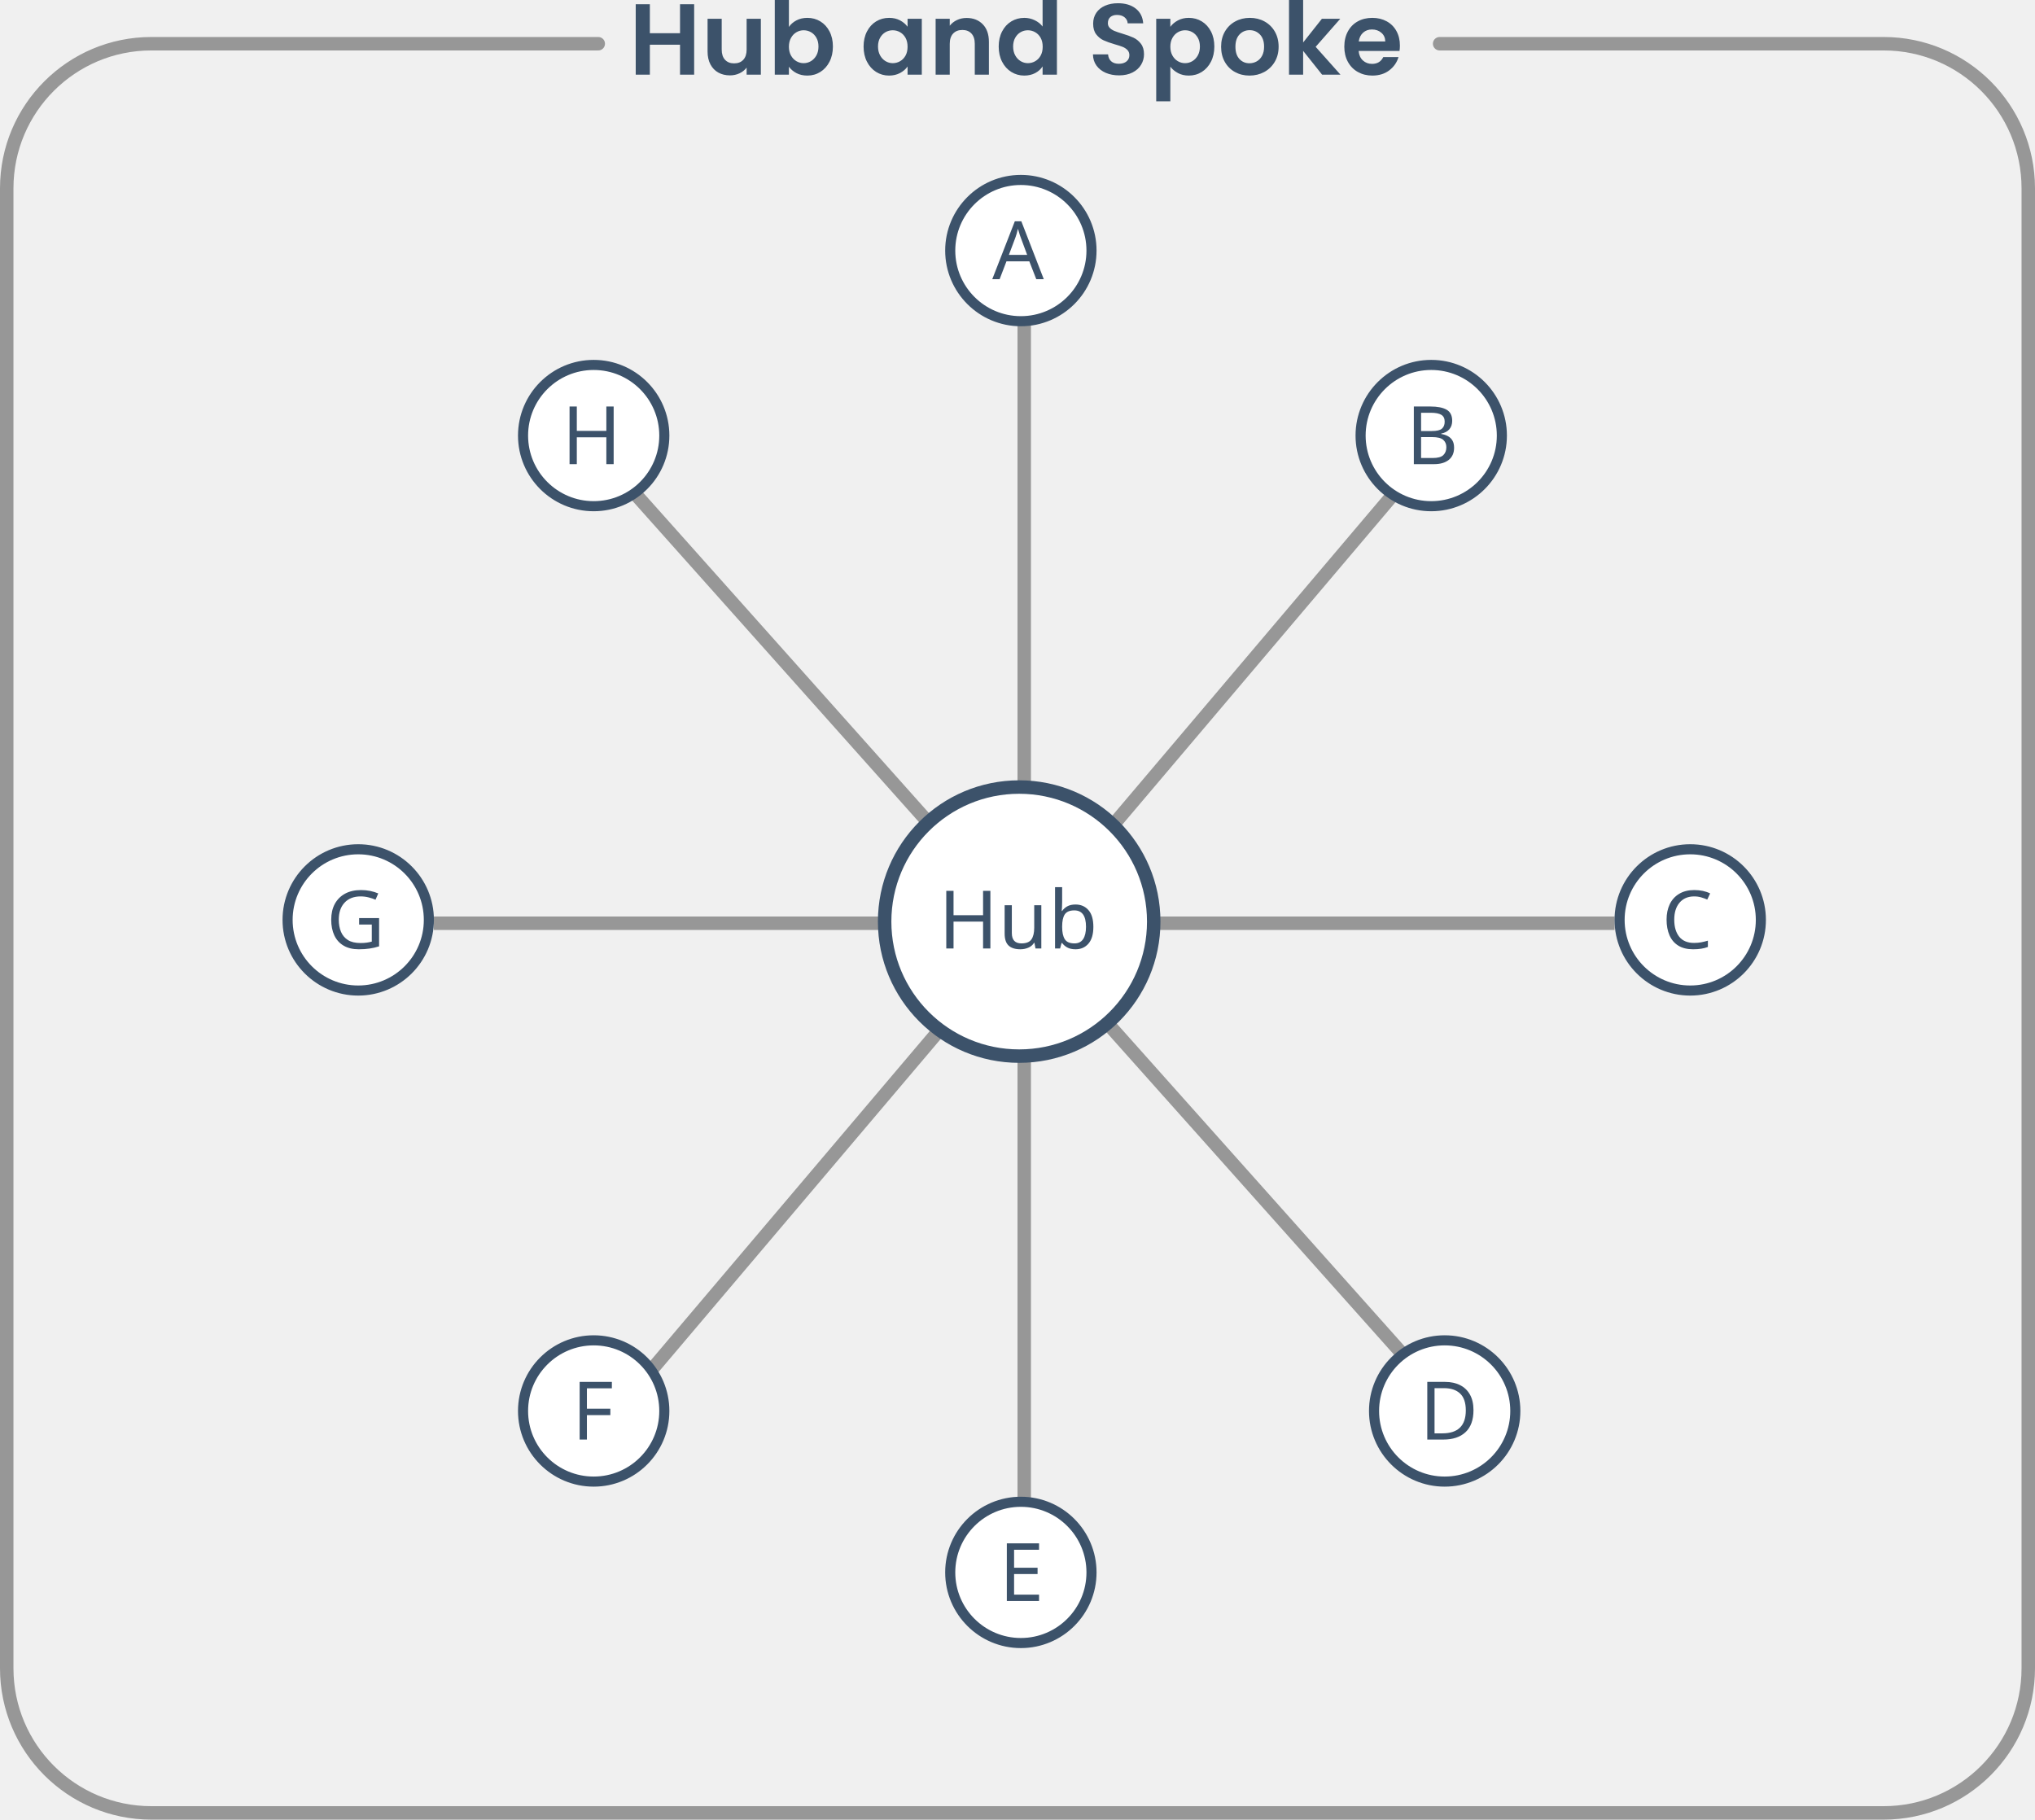
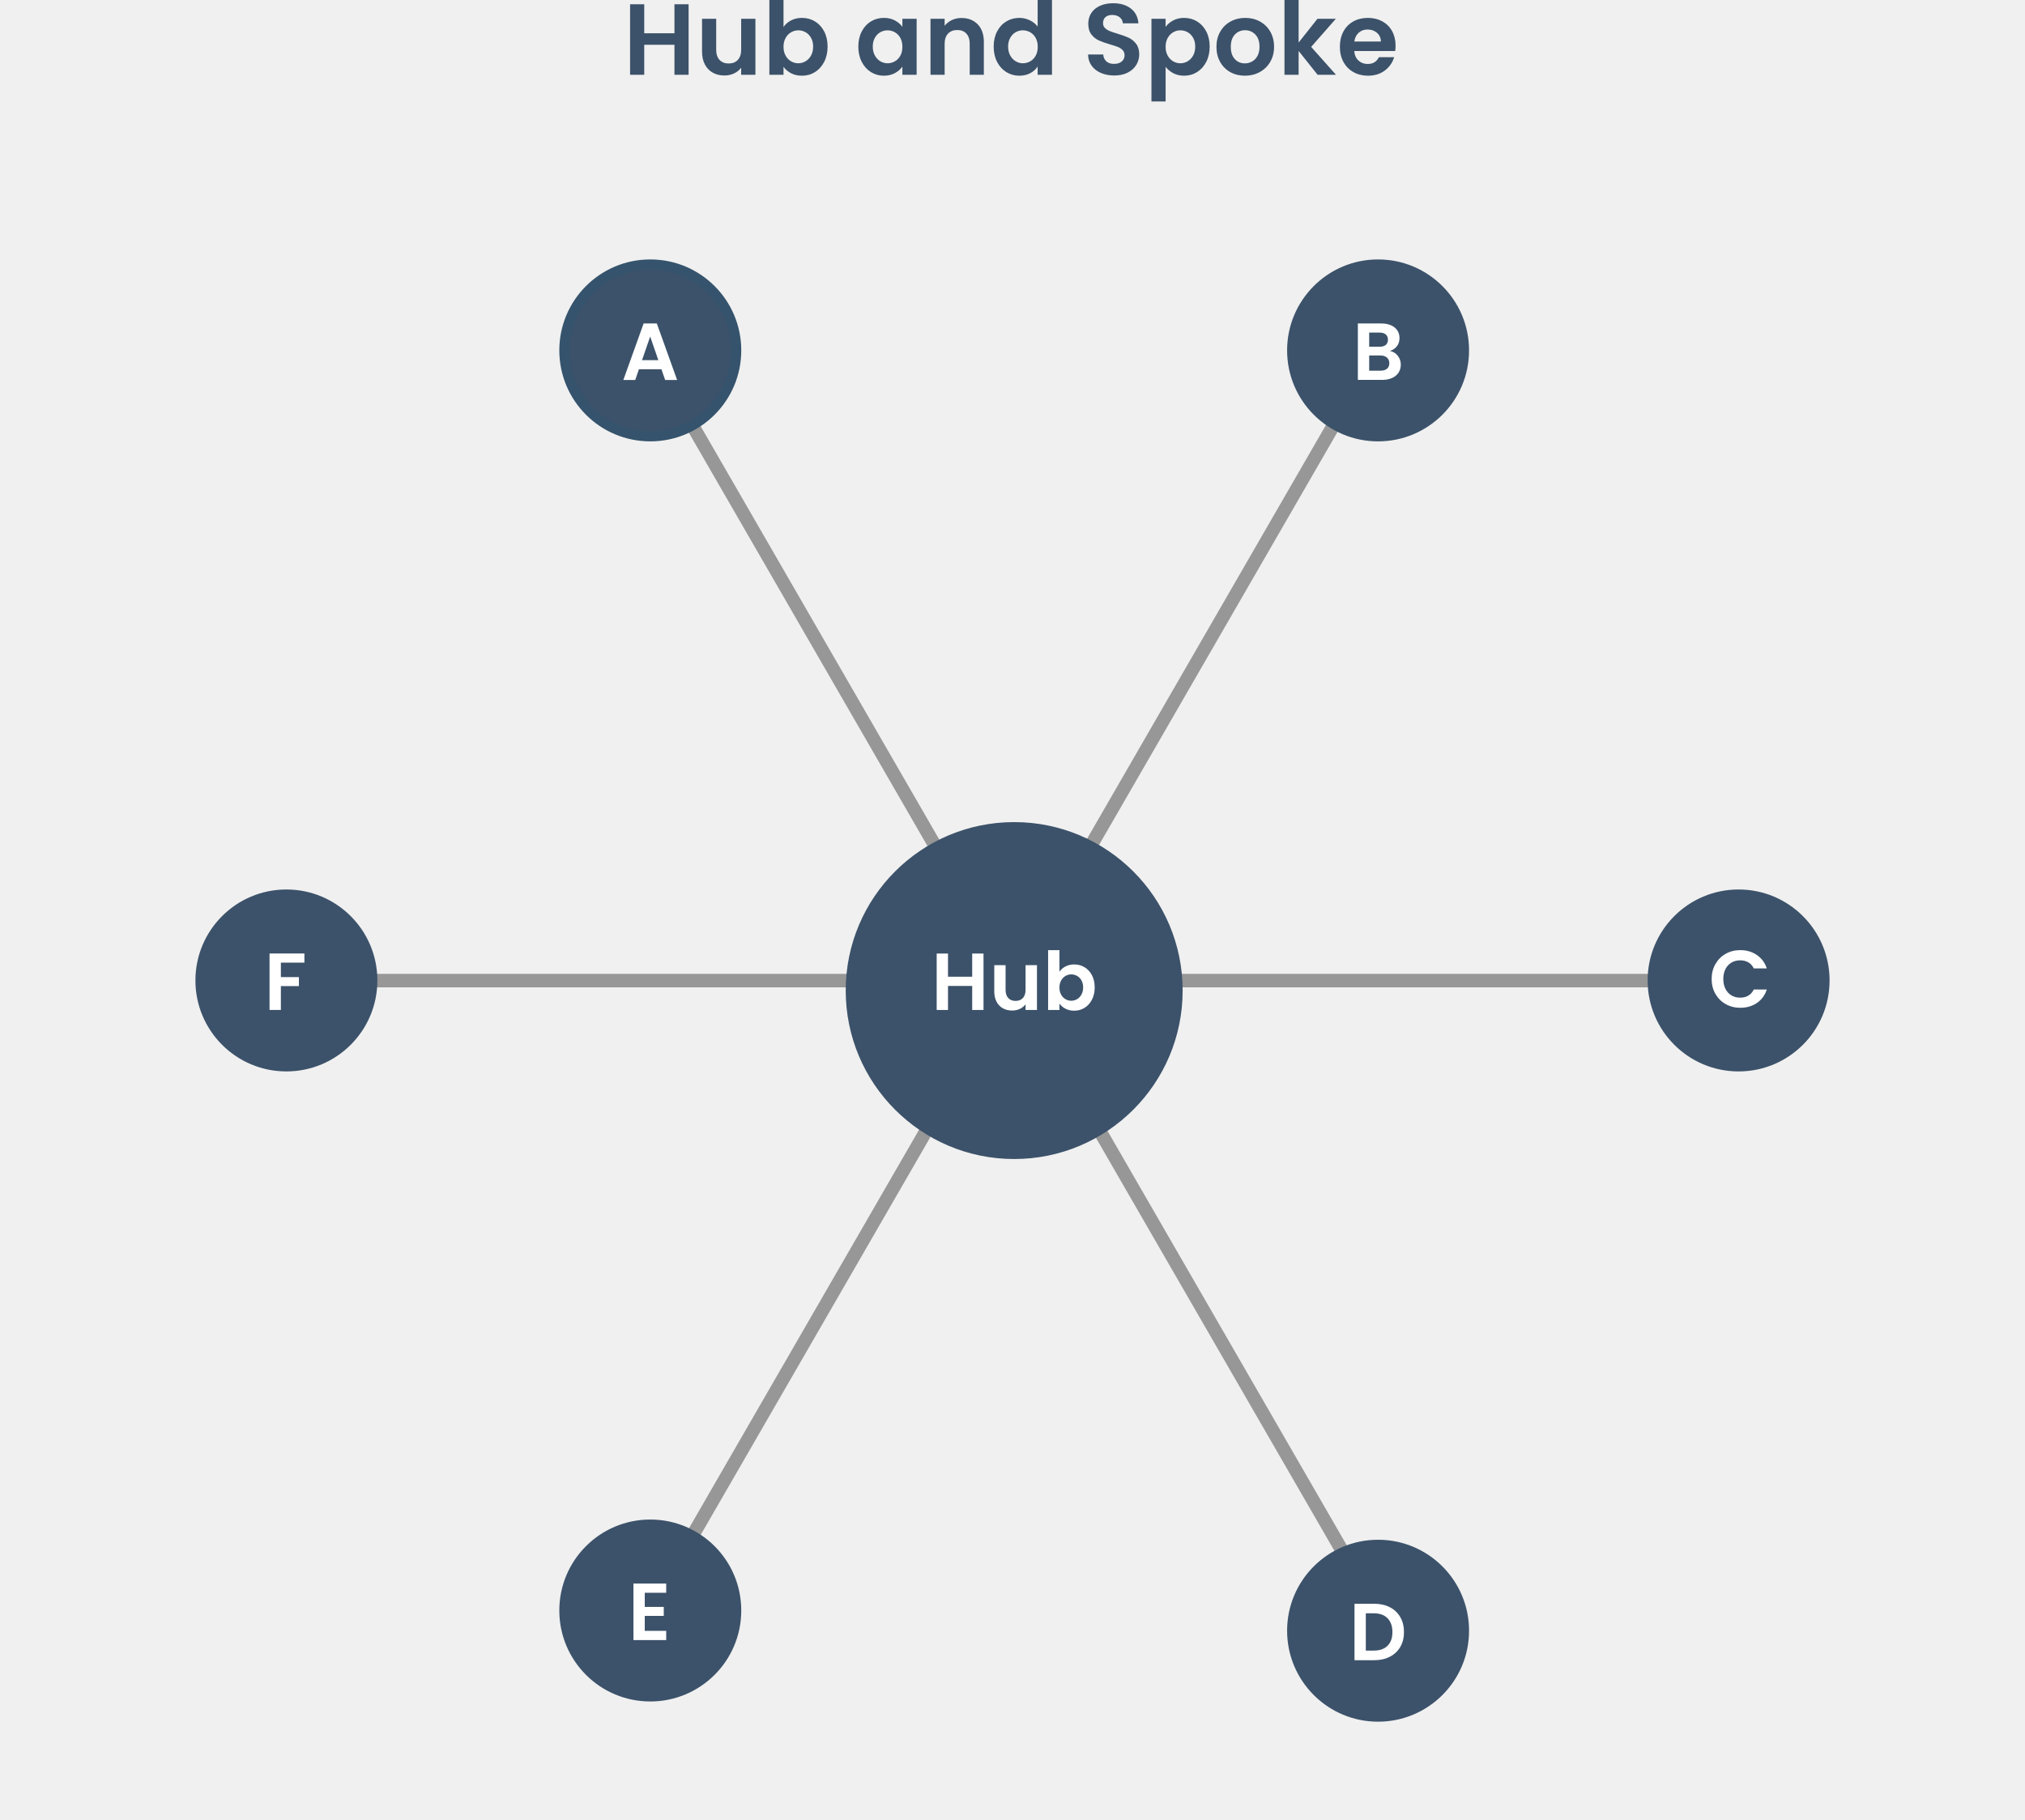
- <svg xmlns="http://www.w3.org/2000/svg" width="605px" height="541px" viewBox="0 0 605 541" version="1.1">
+ <svg xmlns="http://www.w3.org/2000/svg" width="601px" height="540px" viewBox="0 0 601 540" version="1.1">
  <g id="Page-1" stroke="none" stroke-width="1" fill="none" fill-rule="evenodd">
-     <g id="Group-3" transform="translate(2, 0)">
-       <path d="M426,13 L558,13 C581.748,13 601,32.252 601,56 L601,496 C601,519.748 581.748,539 558,539 L43,539 C19.252,539 0,519.748 0,496 L0,56 C0,32.252 19.252,13 43,13 L158.852,13 L175.86,13" id="Path" stroke="#979797" stroke-width="4" stroke-linecap="round" />
+     <g id="Group-3">
+       <path d="M426,14 L558,14 C581.748,14 601,33.252 601,57 L601,497 C601,520.748 581.748,540 558,540 L43,540 C19.252,540 0,520.748 0,497 L0,57 C0,33.252 19.252,14 43,14 L158.852,14 L175.86,14" id="Path" stroke="#979797" stroke-width="4" opacity="0" stroke-linecap="round" />
      <path d="M191.2,22.2 L191.2,13.29 L200.17,13.29 L200.17,22.2 L204.37,22.2 L204.37,1.26 L200.17,1.26 L200.17,9.87 L191.2,9.87 L191.2,1.26 L187,1.26 L187,22.2 L191.2,22.2 Z M215.02,22.41 C216.04,22.41 216.985,22.205 217.855,21.795 C218.725,21.385 219.43,20.82 219.97,20.1 L219.97,20.1 L219.97,22.2 L224.2,22.2 L224.2,5.58 L219.97,5.58 L219.97,14.73 C219.97,16.05 219.64,17.065 218.98,17.775 C218.32,18.485 217.41,18.84 216.25,18.84 C215.11,18.84 214.21,18.485 213.55,17.775 C212.89,17.065 212.56,16.05 212.56,14.73 L212.56,14.73 L212.56,5.58 L208.36,5.58 L208.36,15.33 C208.36,16.81 208.645,18.085 209.215,19.155 C209.785,20.225 210.57,21.035 211.57,21.585 C212.57,22.135 213.72,22.41 215.02,22.41 Z M238.03,22.47 C239.45,22.47 240.735,22.11 241.885,21.39 C243.035,20.67 243.945,19.655 244.615,18.345 C245.285,17.035 245.62,15.53 245.62,13.83 C245.62,12.13 245.285,10.635 244.615,9.345 C243.945,8.055 243.035,7.06 241.885,6.36 C240.735,5.66 239.45,5.31 238.03,5.31 C236.81,5.31 235.725,5.56 234.775,6.06 C233.825,6.56 233.08,7.21 232.54,8.01 L232.54,8.01 L232.54,-5.5067062e-14 L228.34,-5.5067062e-14 L228.34,22.2 L232.54,22.2 L232.54,19.83 C233.1,20.61 233.845,21.245 234.775,21.735 C235.705,22.225 236.79,22.47 238.03,22.47 Z M236.92,18.78 C236.16,18.78 235.445,18.585 234.775,18.195 C234.105,17.805 233.565,17.24 233.155,16.5 C232.745,15.76 232.54,14.89 232.54,13.89 C232.54,12.89 232.745,12.02 233.155,11.28 C233.565,10.54 234.105,9.975 234.775,9.585 C235.445,9.195 236.16,9 236.92,9 C237.7,9 238.425,9.19 239.095,9.57 C239.765,9.95 240.305,10.505 240.715,11.235 C241.125,11.965 241.33,12.83 241.33,13.83 C241.33,14.85 241.125,15.73 240.715,16.47 C240.305,17.21 239.765,17.78 239.095,18.18 C238.425,18.58 237.7,18.78 236.92,18.78 Z M262.3,22.47 C263.54,22.47 264.635,22.215 265.585,21.705 C266.535,21.195 267.28,20.55 267.82,19.77 L267.82,19.77 L267.82,22.2 L272.05,22.2 L272.05,5.58 L267.82,5.58 L267.82,7.95 C267.26,7.19 266.515,6.56 265.585,6.06 C264.655,5.56 263.57,5.31 262.33,5.31 C260.91,5.31 259.625,5.66 258.475,6.36 C257.325,7.06 256.415,8.06 255.745,9.36 C255.075,10.66 254.74,12.15 254.74,13.83 C254.74,15.53 255.075,17.035 255.745,18.345 C256.415,19.655 257.325,20.67 258.475,21.39 C259.625,22.11 260.9,22.47 262.3,22.47 Z M263.41,18.78 C262.65,18.78 261.935,18.58 261.265,18.18 C260.595,17.78 260.055,17.205 259.645,16.455 C259.235,15.705 259.03,14.83 259.03,13.83 C259.03,12.83 259.235,11.965 259.645,11.235 C260.055,10.505 260.59,9.95 261.25,9.57 C261.91,9.19 262.63,9 263.41,9 C264.19,9 264.92,9.195 265.6,9.585 C266.28,9.975 266.82,10.535 267.22,11.265 C267.62,11.995 267.82,12.87 267.82,13.89 C267.82,14.91 267.62,15.785 267.22,16.515 C266.82,17.245 266.28,17.805 265.6,18.195 C264.92,18.585 264.19,18.78 263.41,18.78 Z M280.36,22.2 L280.36,13.02 C280.36,11.7 280.695,10.685 281.365,9.975 C282.035,9.265 282.95,8.91 284.11,8.91 C285.25,8.91 286.15,9.265 286.81,9.975 C287.47,10.685 287.8,11.7 287.8,13.02 L287.8,13.02 L287.8,22.2 L292,22.2 L292,12.45 C292,10.21 291.39,8.465 290.17,7.215 C288.95,5.965 287.35,5.34 285.37,5.34 C284.33,5.34 283.375,5.545 282.505,5.955 C281.635,6.365 280.92,6.93 280.36,7.65 L280.36,7.65 L280.36,5.58 L276.16,5.58 L276.16,22.2 L280.36,22.2 Z M302.5,22.47 C303.74,22.47 304.83,22.22 305.77,21.72 C306.71,21.22 307.44,20.56 307.96,19.74 L307.96,19.74 L307.96,22.2 L312.22,22.2 L312.22,-5.5067062e-14 L307.96,-5.5067062e-14 L307.96,7.89 C307.38,7.11 306.6,6.485 305.62,6.015 C304.64,5.545 303.61,5.31 302.53,5.31 C301.11,5.31 299.82,5.66 298.66,6.36 C297.5,7.06 296.585,8.06 295.915,9.36 C295.245,10.66 294.91,12.15 294.91,13.83 C294.91,15.53 295.245,17.035 295.915,18.345 C296.585,19.655 297.5,20.67 298.66,21.39 C299.82,22.11 301.1,22.47 302.5,22.47 Z M303.58,18.78 C302.82,18.78 302.105,18.58 301.435,18.18 C300.765,17.78 300.225,17.205 299.815,16.455 C299.405,15.705 299.2,14.83 299.2,13.83 C299.2,12.83 299.405,11.965 299.815,11.235 C300.225,10.505 300.76,9.95 301.42,9.57 C302.08,9.19 302.8,9 303.58,9 C304.36,9 305.09,9.195 305.77,9.585 C306.45,9.975 306.99,10.535 307.39,11.265 C307.79,11.995 307.99,12.87 307.99,13.89 C307.99,14.91 307.79,15.785 307.39,16.515 C306.99,17.245 306.45,17.805 305.77,18.195 C305.09,18.585 304.36,18.78 303.58,18.78 Z M330.7,22.41 C332.24,22.41 333.57,22.125 334.69,21.555 C335.81,20.985 336.66,20.22 337.24,19.26 C337.82,18.3 338.11,17.26 338.11,16.14 C338.11,14.84 337.8,13.79 337.18,12.99 C336.56,12.19 335.82,11.59 334.96,11.19 C334.1,10.79 332.99,10.39 331.63,9.99 C330.63,9.69 329.855,9.425 329.305,9.195 C328.755,8.965 328.295,8.665 327.925,8.295 C327.555,7.925 327.37,7.46 327.37,6.9 C327.37,6.1 327.615,5.49 328.105,5.07 C328.595,4.65 329.25,4.44 330.07,4.44 C331.01,4.44 331.765,4.675 332.335,5.145 C332.905,5.615 333.21,6.21 333.25,6.93 L333.25,6.93 L337.87,6.93 C337.73,5.05 336.985,3.585 335.635,2.535 C334.285,1.485 332.53,0.96 330.37,0.96 C328.93,0.96 327.65,1.205 326.53,1.695 C325.41,2.185 324.54,2.89 323.92,3.81 C323.3,4.73 322.99,5.81 322.99,7.05 C322.99,8.37 323.295,9.425 323.905,10.215 C324.515,11.005 325.245,11.595 326.095,11.985 C326.945,12.375 328.05,12.77 329.41,13.17 C330.41,13.45 331.195,13.705 331.765,13.935 C332.335,14.165 332.81,14.48 333.19,14.88 C333.57,15.28 333.76,15.79 333.76,16.41 C333.76,17.17 333.48,17.785 332.92,18.255 C332.36,18.725 331.59,18.96 330.61,18.96 C329.65,18.96 328.895,18.71 328.345,18.21 C327.795,17.71 327.49,17.03 327.43,16.17 L327.43,16.17 L322.93,16.17 C322.95,17.45 323.3,18.56 323.98,19.5 C324.66,20.44 325.585,21.16 326.755,21.66 C327.925,22.16 329.24,22.41 330.7,22.41 Z M345.94,30.12 L345.94,19.83 C346.52,20.59 347.275,21.22 348.205,21.72 C349.135,22.22 350.21,22.47 351.43,22.47 C352.85,22.47 354.135,22.11 355.285,21.39 C356.435,20.67 357.345,19.655 358.015,18.345 C358.685,17.035 359.02,15.53 359.02,13.83 C359.02,12.13 358.685,10.635 358.015,9.345 C357.345,8.055 356.435,7.06 355.285,6.36 C354.135,5.66 352.85,5.31 351.43,5.31 C350.21,5.31 349.125,5.565 348.175,6.075 C347.225,6.585 346.48,7.22 345.94,7.98 L345.94,7.98 L345.94,5.58 L341.74,5.58 L341.74,30.12 L345.94,30.12 Z M350.32,18.78 C349.56,18.78 348.845,18.585 348.175,18.195 C347.505,17.805 346.965,17.24 346.555,16.5 C346.145,15.76 345.94,14.89 345.94,13.89 C345.94,12.89 346.145,12.02 346.555,11.28 C346.965,10.54 347.505,9.975 348.175,9.585 C348.845,9.195 349.56,9 350.32,9 C351.1,9 351.825,9.19 352.495,9.57 C353.165,9.95 353.705,10.505 354.115,11.235 C354.525,11.965 354.73,12.83 354.73,13.83 C354.73,14.85 354.525,15.73 354.115,16.47 C353.705,17.21 353.165,17.78 352.495,18.18 C351.825,18.58 351.1,18.78 350.32,18.78 Z M369.46,22.47 C371.08,22.47 372.545,22.115 373.855,21.405 C375.165,20.695 376.205,19.69 376.975,18.39 C377.745,17.09 378.13,15.59 378.13,13.89 C378.13,12.19 377.755,10.69 377.005,9.39 C376.255,8.09 375.23,7.085 373.93,6.375 C372.63,5.665 371.18,5.31 369.58,5.31 C367.98,5.31 366.53,5.665 365.23,6.375 C363.93,7.085 362.905,8.09 362.155,9.39 C361.405,10.69 361.03,12.19 361.03,13.89 C361.03,15.59 361.395,17.09 362.125,18.39 C362.855,19.69 363.86,20.695 365.14,21.405 C366.42,22.115 367.86,22.47 369.46,22.47 Z M369.46,18.81 C368.26,18.81 367.265,18.385 366.475,17.535 C365.685,16.685 365.29,15.47 365.29,13.89 C365.29,12.31 365.695,11.095 366.505,10.245 C367.315,9.395 368.32,8.97 369.52,8.97 C370.72,8.97 371.735,9.395 372.565,10.245 C373.395,11.095 373.81,12.31 373.81,13.89 C373.81,14.95 373.61,15.85 373.21,16.59 C372.81,17.33 372.275,17.885 371.605,18.255 C370.935,18.625 370.22,18.81 369.46,18.81 Z M385.42,22.2 L385.42,15.12 L391.06,22.2 L396.52,22.2 L389.14,13.92 L396.46,5.58 L391,5.58 L385.42,12.63 L385.42,-5.5067062e-14 L381.22,-5.5067062e-14 L381.22,22.2 L385.42,22.2 Z M406,22.47 C407.98,22.47 409.65,21.955 411.01,20.925 C412.37,19.895 413.29,18.58 413.77,16.98 L413.77,16.98 L409.24,16.98 C408.58,18.32 407.47,18.99 405.91,18.99 C404.83,18.99 403.92,18.65 403.18,17.97 C402.44,17.29 402.02,16.35 401.92,15.15 L401.92,15.15 L414.07,15.15 C414.15,14.67 414.19,14.13 414.19,13.53 C414.19,11.91 413.845,10.475 413.155,9.225 C412.465,7.975 411.495,7.01 410.245,6.33 C408.995,5.65 407.58,5.31 406,5.31 C404.36,5.31 402.91,5.66 401.65,6.36 C400.39,7.06 399.41,8.06 398.71,9.36 C398.01,10.66 397.66,12.17 397.66,13.89 C397.66,15.59 398.015,17.09 398.725,18.39 C399.435,19.69 400.425,20.695 401.695,21.405 C402.965,22.115 404.4,22.47 406,22.47 Z M409.84,12.33 L401.95,12.33 C402.11,11.21 402.545,10.335 403.255,9.705 C403.965,9.075 404.84,8.76 405.88,8.76 C406.98,8.76 407.91,9.085 408.67,9.735 C409.43,10.385 409.82,11.25 409.84,12.33 L409.84,12.33 Z" id="HubandSpoke" fill="#3C526A" fill-rule="nonzero" />
-       <line x1="187" y1="147" x2="418" y2="406" id="Line" stroke="#979797" stroke-width="4" stroke-linecap="square" />
-       <line x1="414.665" y1="144.101" x2="190.335" y2="408.899" id="Line" stroke="#979797" stroke-width="4" stroke-linecap="square" />
-       <line x1="187" y1="145" x2="418" y2="404" id="Line" stroke="#979797" stroke-width="4" stroke-linecap="square" transform="translate(302.5, 274.5) rotate(-48.27049) translate(-302.5, -274.5) " />
-       <line x1="183.347" y1="138.392" x2="421.653" y2="405.584" id="Line" stroke="#979797" stroke-width="4" stroke-linecap="square" transform="translate(302.5, 271.9881) rotate(41.72951) translate(-302.5, -271.9881) " />
-       <g id="A" transform="translate(279, 52)">
-         <circle id="Oval" stroke="#3C526A" stroke-width="3" fill="#FFFFFF" cx="22.5" cy="22.5" r="21" />
-         <text font-family="Poppins-SemiBold, Poppins" font-size="24" font-weight="500" fill="#3C526A">
-           <tspan x="14" y="31">A</tspan>
-         </text>
+       <g id="Group-4" transform="translate(58, 76)">
+         <line x1="99" y1="54" x2="386.265" y2="376.085" id="Line" stroke="#979797" stroke-width="4" stroke-linecap="square" transform="translate(242.6324, 215.0424) rotate(131.7295) translate(-242.6324, -215.0424) " />
+         <line x1="99" y1="54" x2="386.265" y2="376.085" id="Line" stroke="#979797" stroke-width="4" stroke-linecap="square" transform="translate(242.6324, 215.0424) rotate(11.72951) translate(-242.6324, -215.0424) " />
+         <line x1="99" y1="54" x2="386.265" y2="376.085" id="Line" stroke="#979797" stroke-width="4" stroke-linecap="square" transform="translate(242.6324, 215.0424) rotate(71.72951) translate(-242.6324, -215.0424) " />
+         <g id="A" transform="translate(108, 1)">
+           <circle id="Oval" stroke="#35536C" stroke-width="3" fill="#3C526A" cx="27" cy="27" r="25.5" />
+           <path d="M22.528,35.776 L23.632,32.584 L30.304,32.584 L31.408,35.776 L34.96,35.776 L28.936,19 L25.024,19 L19,35.776 L22.528,35.776 Z M29.392,29.896 L24.544,29.896 L26.968,22.888 L29.392,29.896 Z" fill="#FFFFFF" fill-rule="nonzero" />
+         </g>
+         <g id="B" transform="translate(324, 1)">
+           <circle id="Oval" stroke="#3C526A" stroke-width="3" fill="#3C526A" cx="27" cy="27" r="25.5" />
+           <path d="M28.224,35.752 C29.36,35.752 30.344,35.56 31.176,35.176 C32.008,34.792 32.644,34.26 33.084,33.58 C33.524,32.9 33.744,32.112 33.744,31.216 C33.744,30.224 33.44,29.344 32.832,28.576 C32.224,27.808 31.448,27.336 30.504,27.16 C31.368,26.888 32.06,26.424 32.58,25.768 C33.1,25.112 33.36,24.296 33.36,23.32 C33.36,22.488 33.148,21.744 32.724,21.088 C32.3,20.432 31.676,19.92 30.852,19.552 C30.028,19.184 29.048,19 27.912,19 L27.912,19 L21,19 L21,35.752 L28.224,35.752 Z M27.432,25.912 L24.36,25.912 L24.36,21.712 L27.432,21.712 C28.232,21.712 28.848,21.896 29.28,22.264 C29.712,22.632 29.928,23.152 29.928,23.824 C29.928,24.496 29.712,25.012 29.28,25.372 C28.848,25.732 28.232,25.912 27.432,25.912 L27.432,25.912 Z M27.744,33.016 L24.36,33.016 L24.36,28.504 L27.672,28.504 C28.488,28.504 29.136,28.708 29.616,29.116 C30.096,29.524 30.336,30.088 30.336,30.808 C30.336,31.512 30.108,32.056 29.652,32.44 C29.196,32.824 28.56,33.016 27.744,33.016 L27.744,33.016 Z" fill="#FFFFFF" fill-rule="nonzero" />
+         </g>
+         <g id="C" transform="translate(431, 188)">
+           <circle id="Oval" stroke="#3C526A" stroke-width="3" fill="#3C526A" cx="27" cy="27" r="25.5" />
+           <path d="M27.496,35.112 C29.384,35.112 31.028,34.636 32.428,33.684 C33.828,32.732 34.808,31.4 35.368,29.688 L35.368,29.688 L31.504,29.688 C31.12,30.488 30.58,31.092 29.884,31.5 C29.188,31.908 28.384,32.112 27.472,32.112 C26.496,32.112 25.628,31.884 24.868,31.428 C24.108,30.972 23.516,30.324 23.092,29.484 C22.668,28.644 22.456,27.672 22.456,26.568 C22.456,25.448 22.668,24.472 23.092,23.64 C23.516,22.808 24.108,22.164 24.868,21.708 C25.628,21.252 26.496,21.024 27.472,21.024 C28.384,21.024 29.188,21.224 29.884,21.624 C30.58,22.024 31.12,22.624 31.504,23.424 L31.504,23.424 L35.368,23.424 C34.808,21.728 33.824,20.4 32.416,19.44 C31.008,18.48 29.368,18 27.496,18 C25.896,18 24.452,18.364 23.164,19.092 C21.876,19.82 20.86,20.836 20.116,22.14 C19.372,23.444 19,24.92 19,26.568 C19,28.216 19.372,29.688 20.116,30.984 C20.86,32.28 21.876,33.292 23.164,34.02 C24.452,34.748 25.896,35.112 27.496,35.112 Z" fill="#FFFFFF" fill-rule="nonzero" />
+         </g>
+         <g id="D" transform="translate(324, 381)">
+           <circle id="Oval" stroke="#3C526A" stroke-width="3" fill="#3C526A" cx="27" cy="27" r="25.5" />
+           <path d="M25.856,35.752 C27.616,35.752 29.164,35.408 30.5,34.72 C31.836,34.032 32.868,33.06 33.596,31.804 C34.324,30.548 34.688,29.08 34.688,27.4 C34.688,25.72 34.324,24.244 33.596,22.972 C32.868,21.7 31.836,20.72 30.5,20.032 C29.164,19.344 27.616,19 25.856,19 L25.856,19 L20,19 L20,35.752 L25.856,35.752 Z M25.736,32.896 L23.36,32.896 L23.36,21.832 L25.736,21.832 C27.496,21.832 28.856,22.324 29.816,23.308 C30.776,24.292 31.256,25.656 31.256,27.4 C31.256,29.144 30.776,30.496 29.816,31.456 C28.856,32.416 27.496,32.896 25.736,32.896 L25.736,32.896 Z" fill="#FFFFFF" fill-rule="nonzero" />
+         </g>
+         <g id="E" transform="translate(108, 375)">
+           <circle id="Oval" stroke="#3C526A" stroke-width="3" fill="#3C526A" cx="27" cy="27" r="25.5" />
+           <polygon fill="#FFFFFF" fill-rule="nonzero" points="31.72 35.776 31.72 33.04 25.36 33.04 25.36 28.6 31 28.6 31 25.936 25.36 25.936 25.36 21.736 31.72 21.736 31.72 19 22 19 22 35.776" />
+         </g>
+         <g id="F" transform="translate(0, 188)">
+           <circle id="Oval" stroke="#3C526A" stroke-width="3" fill="#3C526A" cx="27" cy="27" r="25.5" />
+           <polygon fill="#FFFFFF" fill-rule="nonzero" points="25.36 35.752 25.36 28.672 30.712 28.672 30.712 26.008 25.36 26.008 25.36 21.712 32.344 21.712 32.344 19 22 19 22 35.752" />
+         </g>
+         <circle id="Oval" stroke="#3C526A" stroke-width="4" fill="#3C526A" cx="243" cy="218" r="48" />
+         <path d="M223.36,223.76 L223.36,216.632 L230.536,216.632 L230.536,223.76 L233.896,223.76 L233.896,207.008 L230.536,207.008 L230.536,213.896 L223.36,213.896 L223.36,207.008 L220,207.008 L220,223.76 L223.36,223.76 Z M242.416,223.928 C243.232,223.928 243.988,223.764 244.684,223.436 C245.38,223.108 245.944,222.656 246.376,222.08 L246.376,222.08 L246.376,223.76 L249.76,223.76 L249.76,210.464 L246.376,210.464 L246.376,217.784 C246.376,218.84 246.112,219.652 245.584,220.22 C245.056,220.788 244.328,221.072 243.4,221.072 C242.488,221.072 241.768,220.788 241.24,220.22 C240.712,219.652 240.448,218.84 240.448,217.784 L240.448,217.784 L240.448,210.464 L237.088,210.464 L237.088,218.264 C237.088,219.448 237.316,220.468 237.772,221.324 C238.228,222.18 238.856,222.828 239.656,223.268 C240.456,223.708 241.376,223.928 242.416,223.928 Z M260.824,223.976 C261.96,223.976 262.988,223.688 263.908,223.112 C264.828,222.536 265.556,221.724 266.092,220.676 C266.628,219.628 266.896,218.424 266.896,217.064 C266.896,215.704 266.628,214.508 266.092,213.476 C265.556,212.444 264.828,211.648 263.908,211.088 C262.988,210.528 261.96,210.248 260.824,210.248 C259.848,210.248 258.98,210.448 258.22,210.848 C257.46,211.248 256.864,211.768 256.432,212.408 L256.432,212.408 L256.432,206 L253.072,206 L253.072,223.76 L256.432,223.76 L256.432,221.864 C256.88,222.488 257.476,222.996 258.22,223.388 C258.964,223.78 259.832,223.976 260.824,223.976 Z M259.936,221.024 C259.328,221.024 258.756,220.868 258.22,220.556 C257.684,220.244 257.252,219.792 256.924,219.2 C256.596,218.608 256.432,217.912 256.432,217.112 C256.432,216.312 256.596,215.616 256.924,215.024 C257.252,214.432 257.684,213.98 258.22,213.668 C258.756,213.356 259.328,213.2 259.936,213.2 C260.56,213.2 261.14,213.352 261.676,213.656 C262.212,213.96 262.644,214.404 262.972,214.988 C263.3,215.572 263.464,216.264 263.464,217.064 C263.464,217.88 263.3,218.584 262.972,219.176 C262.644,219.768 262.212,220.224 261.676,220.544 C261.14,220.864 260.56,221.024 259.936,221.024 Z" id="Hub" fill="#FFFFFF" fill-rule="nonzero" />
      </g>
-       <g id="B" transform="translate(401, 107)">
-         <circle id="Oval" stroke="#3C526A" stroke-width="3" fill="#FFFFFF" cx="22.5" cy="22.5" r="21" />
-         <text font-family="Poppins-SemiBold, Poppins" font-size="24" font-weight="500" fill="#3C526A">
-           <tspan x="15" y="31">B</tspan>
-         </text>
-       </g>
-       <g id="C" transform="translate(478, 251)">
-         <circle id="Oval" stroke="#3C526A" stroke-width="3" fill="#FFFFFF" cx="22.5" cy="22.5" r="21" />
-         <text font-family="Poppins-SemiBold, Poppins" font-size="24" font-weight="500" fill="#3C526A">
-           <tspan x="14" y="31">C</tspan>
-         </text>
-       </g>
-       <g id="D" transform="translate(405, 397)">
-         <circle id="Oval" stroke="#3C526A" stroke-width="3" fill="#FFFFFF" cx="22.5" cy="22.5" r="21" />
-         <text font-family="Poppins-SemiBold, Poppins" font-size="24" font-weight="500" fill="#3C526A">
-           <tspan x="15" y="31">D</tspan>
-         </text>
-       </g>
-       <g id="E" transform="translate(279, 445)">
-         <circle id="Oval" stroke="#3C526A" stroke-width="3" fill="#FFFFFF" cx="22.5" cy="22.5" r="21" />
-         <text font-family="Poppins-SemiBold, Poppins" font-size="24" font-weight="500" fill="#3C526A">
-           <tspan x="16" y="31">E</tspan>
-         </text>
-       </g>
-       <g id="F" transform="translate(152, 397)">
-         <circle id="Oval" stroke="#3C526A" stroke-width="3" fill="#FFFFFF" cx="22.5" cy="22.5" r="21" />
-         <text font-family="Poppins-SemiBold, Poppins" font-size="24" font-weight="500" fill="#3C526A">
-           <tspan x="16" y="31">F</tspan>
-         </text>
-       </g>
-       <g id="G" transform="translate(82, 251)">
-         <circle id="Oval" stroke="#3C526A" stroke-width="3" fill="#FFFFFF" cx="22.5" cy="22.5" r="21" />
-         <text font-family="Poppins-SemiBold, Poppins" font-size="24" font-weight="500" fill="#3C526A">
-           <tspan x="13" y="31">G</tspan>
-         </text>
-       </g>
-       <g id="G" transform="translate(152, 107)">
-         <circle id="Oval" stroke="#3C526A" stroke-width="3" fill="#FFFFFF" cx="22.5" cy="22.5" r="21" />
-         <text id="H" font-family="Poppins-SemiBold, Poppins" font-size="24" font-weight="500" fill="#3C526A">
-           <tspan x="13" y="31">H</tspan>
-         </text>
-       </g>
-       <circle id="Oval" stroke="#3C526A" stroke-width="4" fill="#FFFFFF" cx="301" cy="274" r="40" />
-       <text id="Hub" font-family="Poppins-SemiBold, Poppins" font-size="24" font-weight="500" fill="#3C526A">
-         <tspan x="277" y="282">Hub</tspan>
-       </text>
    </g>
  </g>
</svg>
